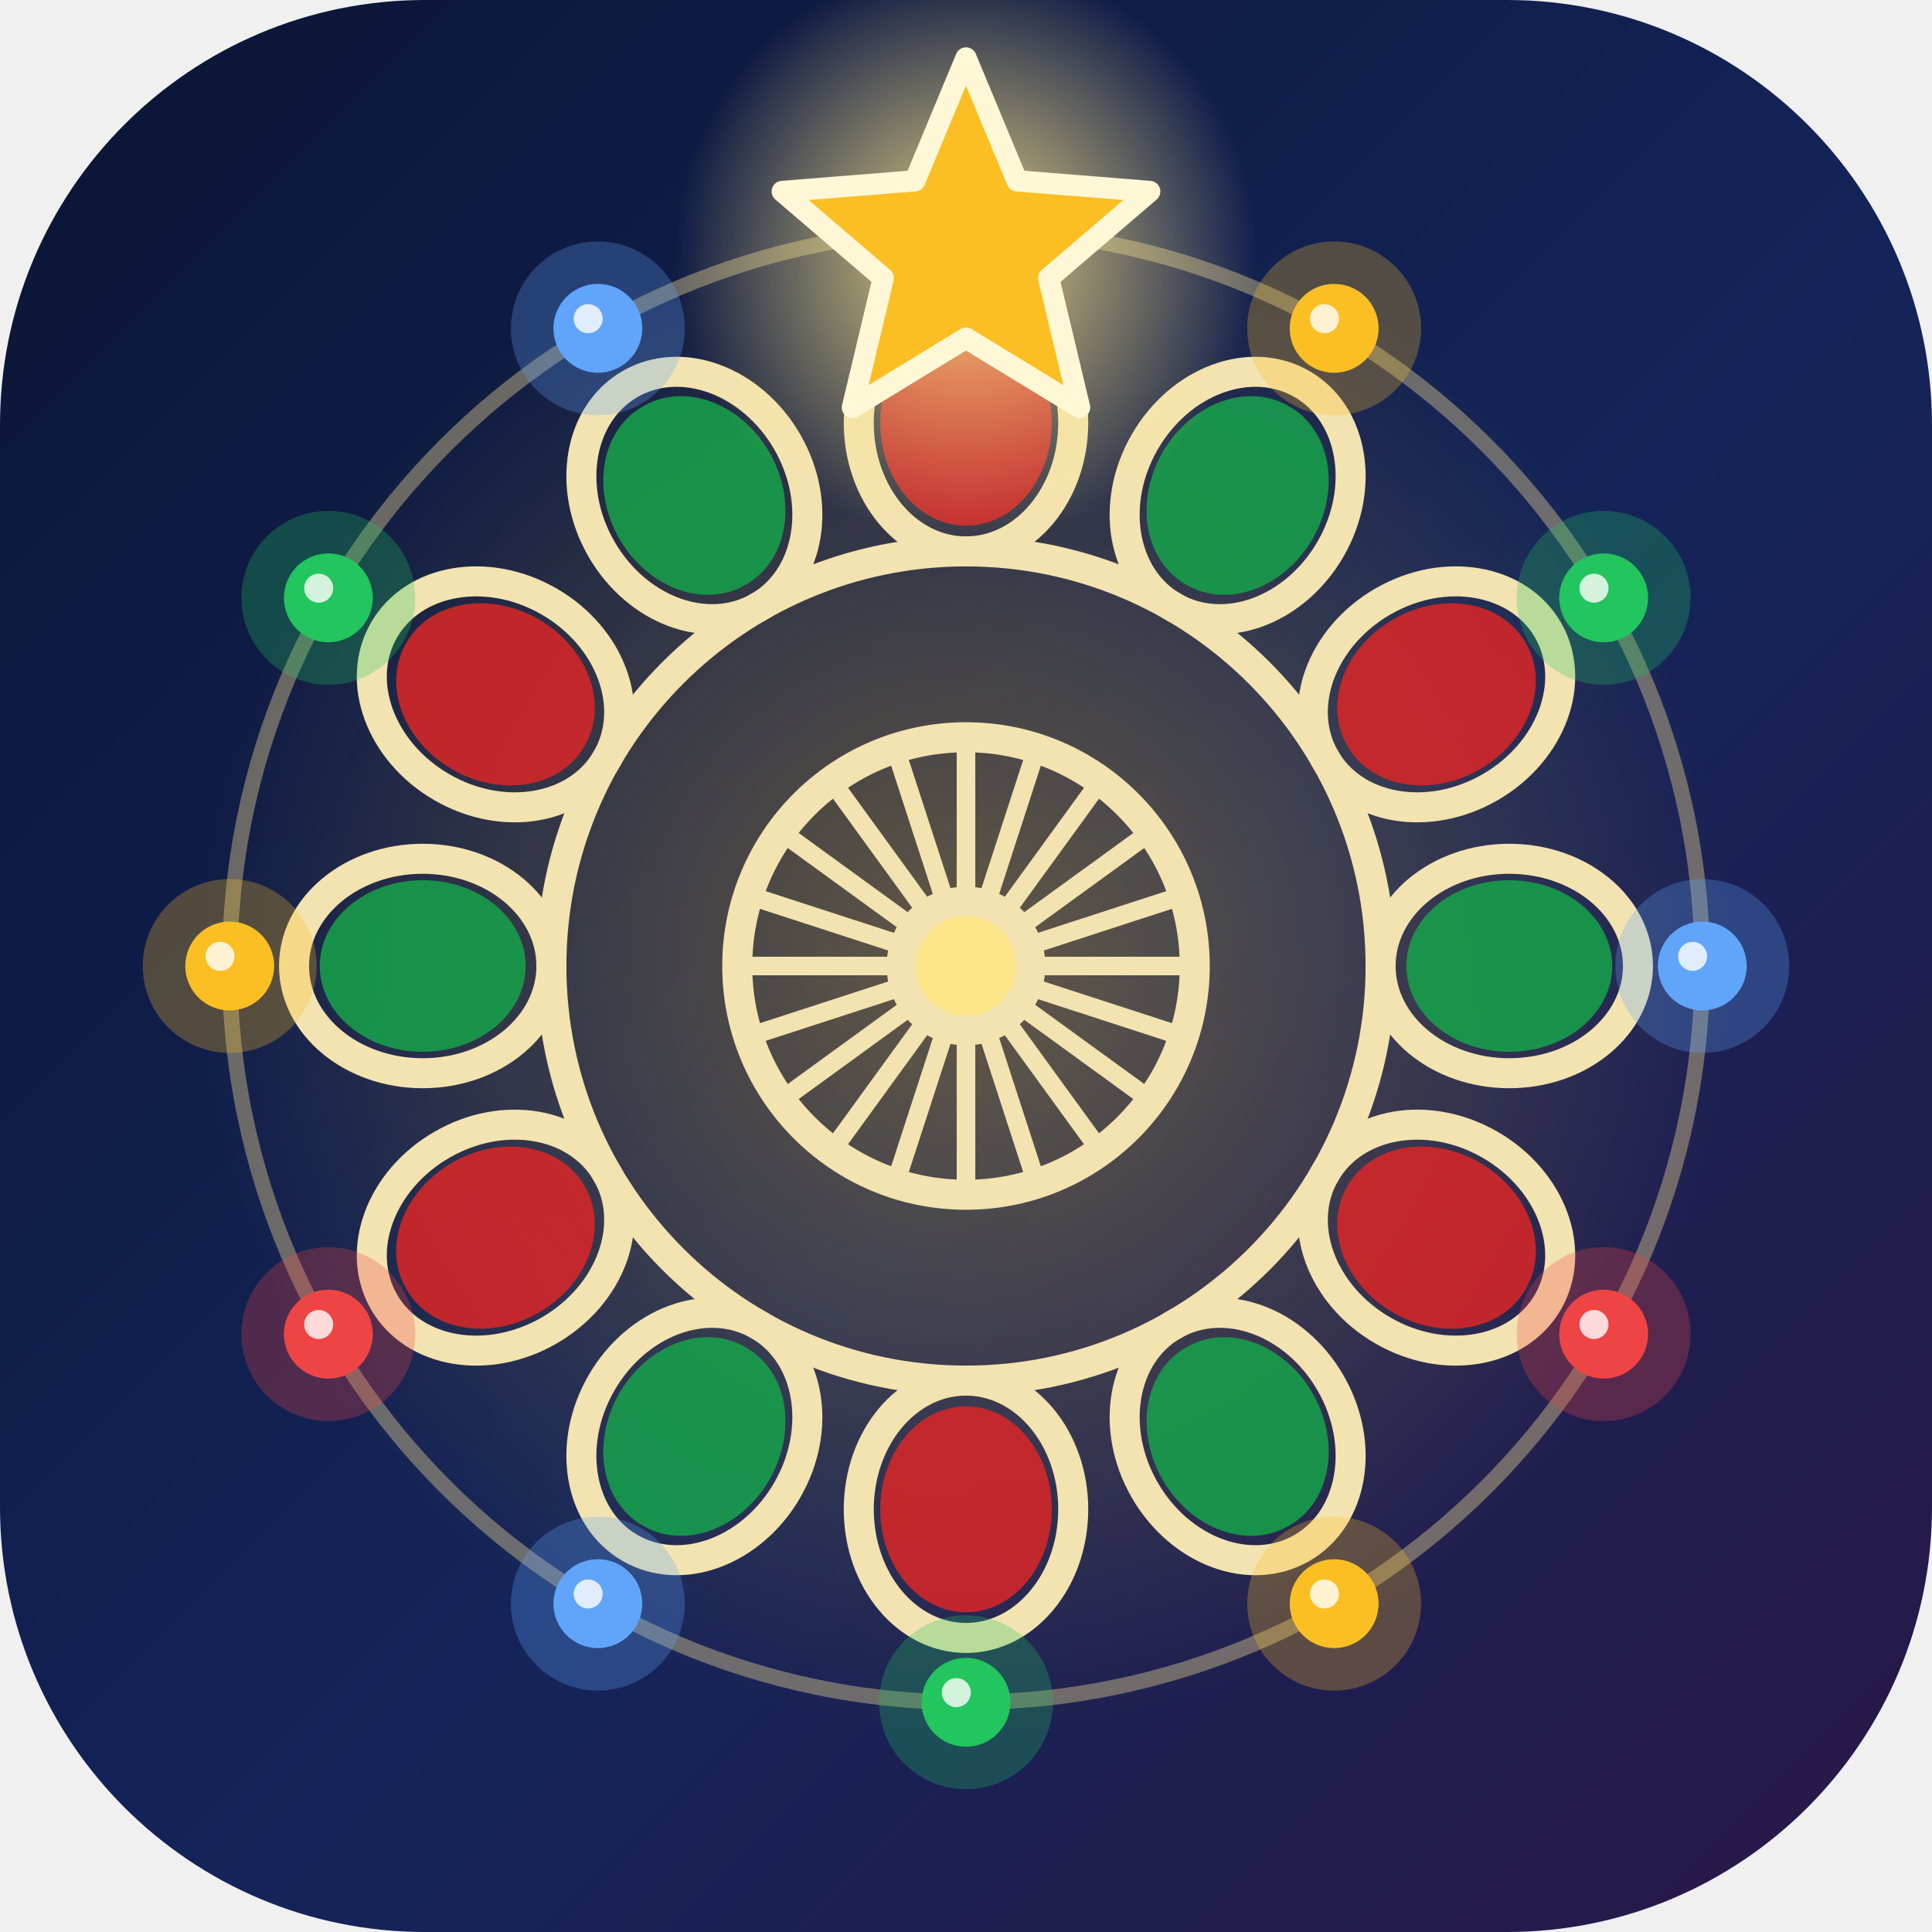
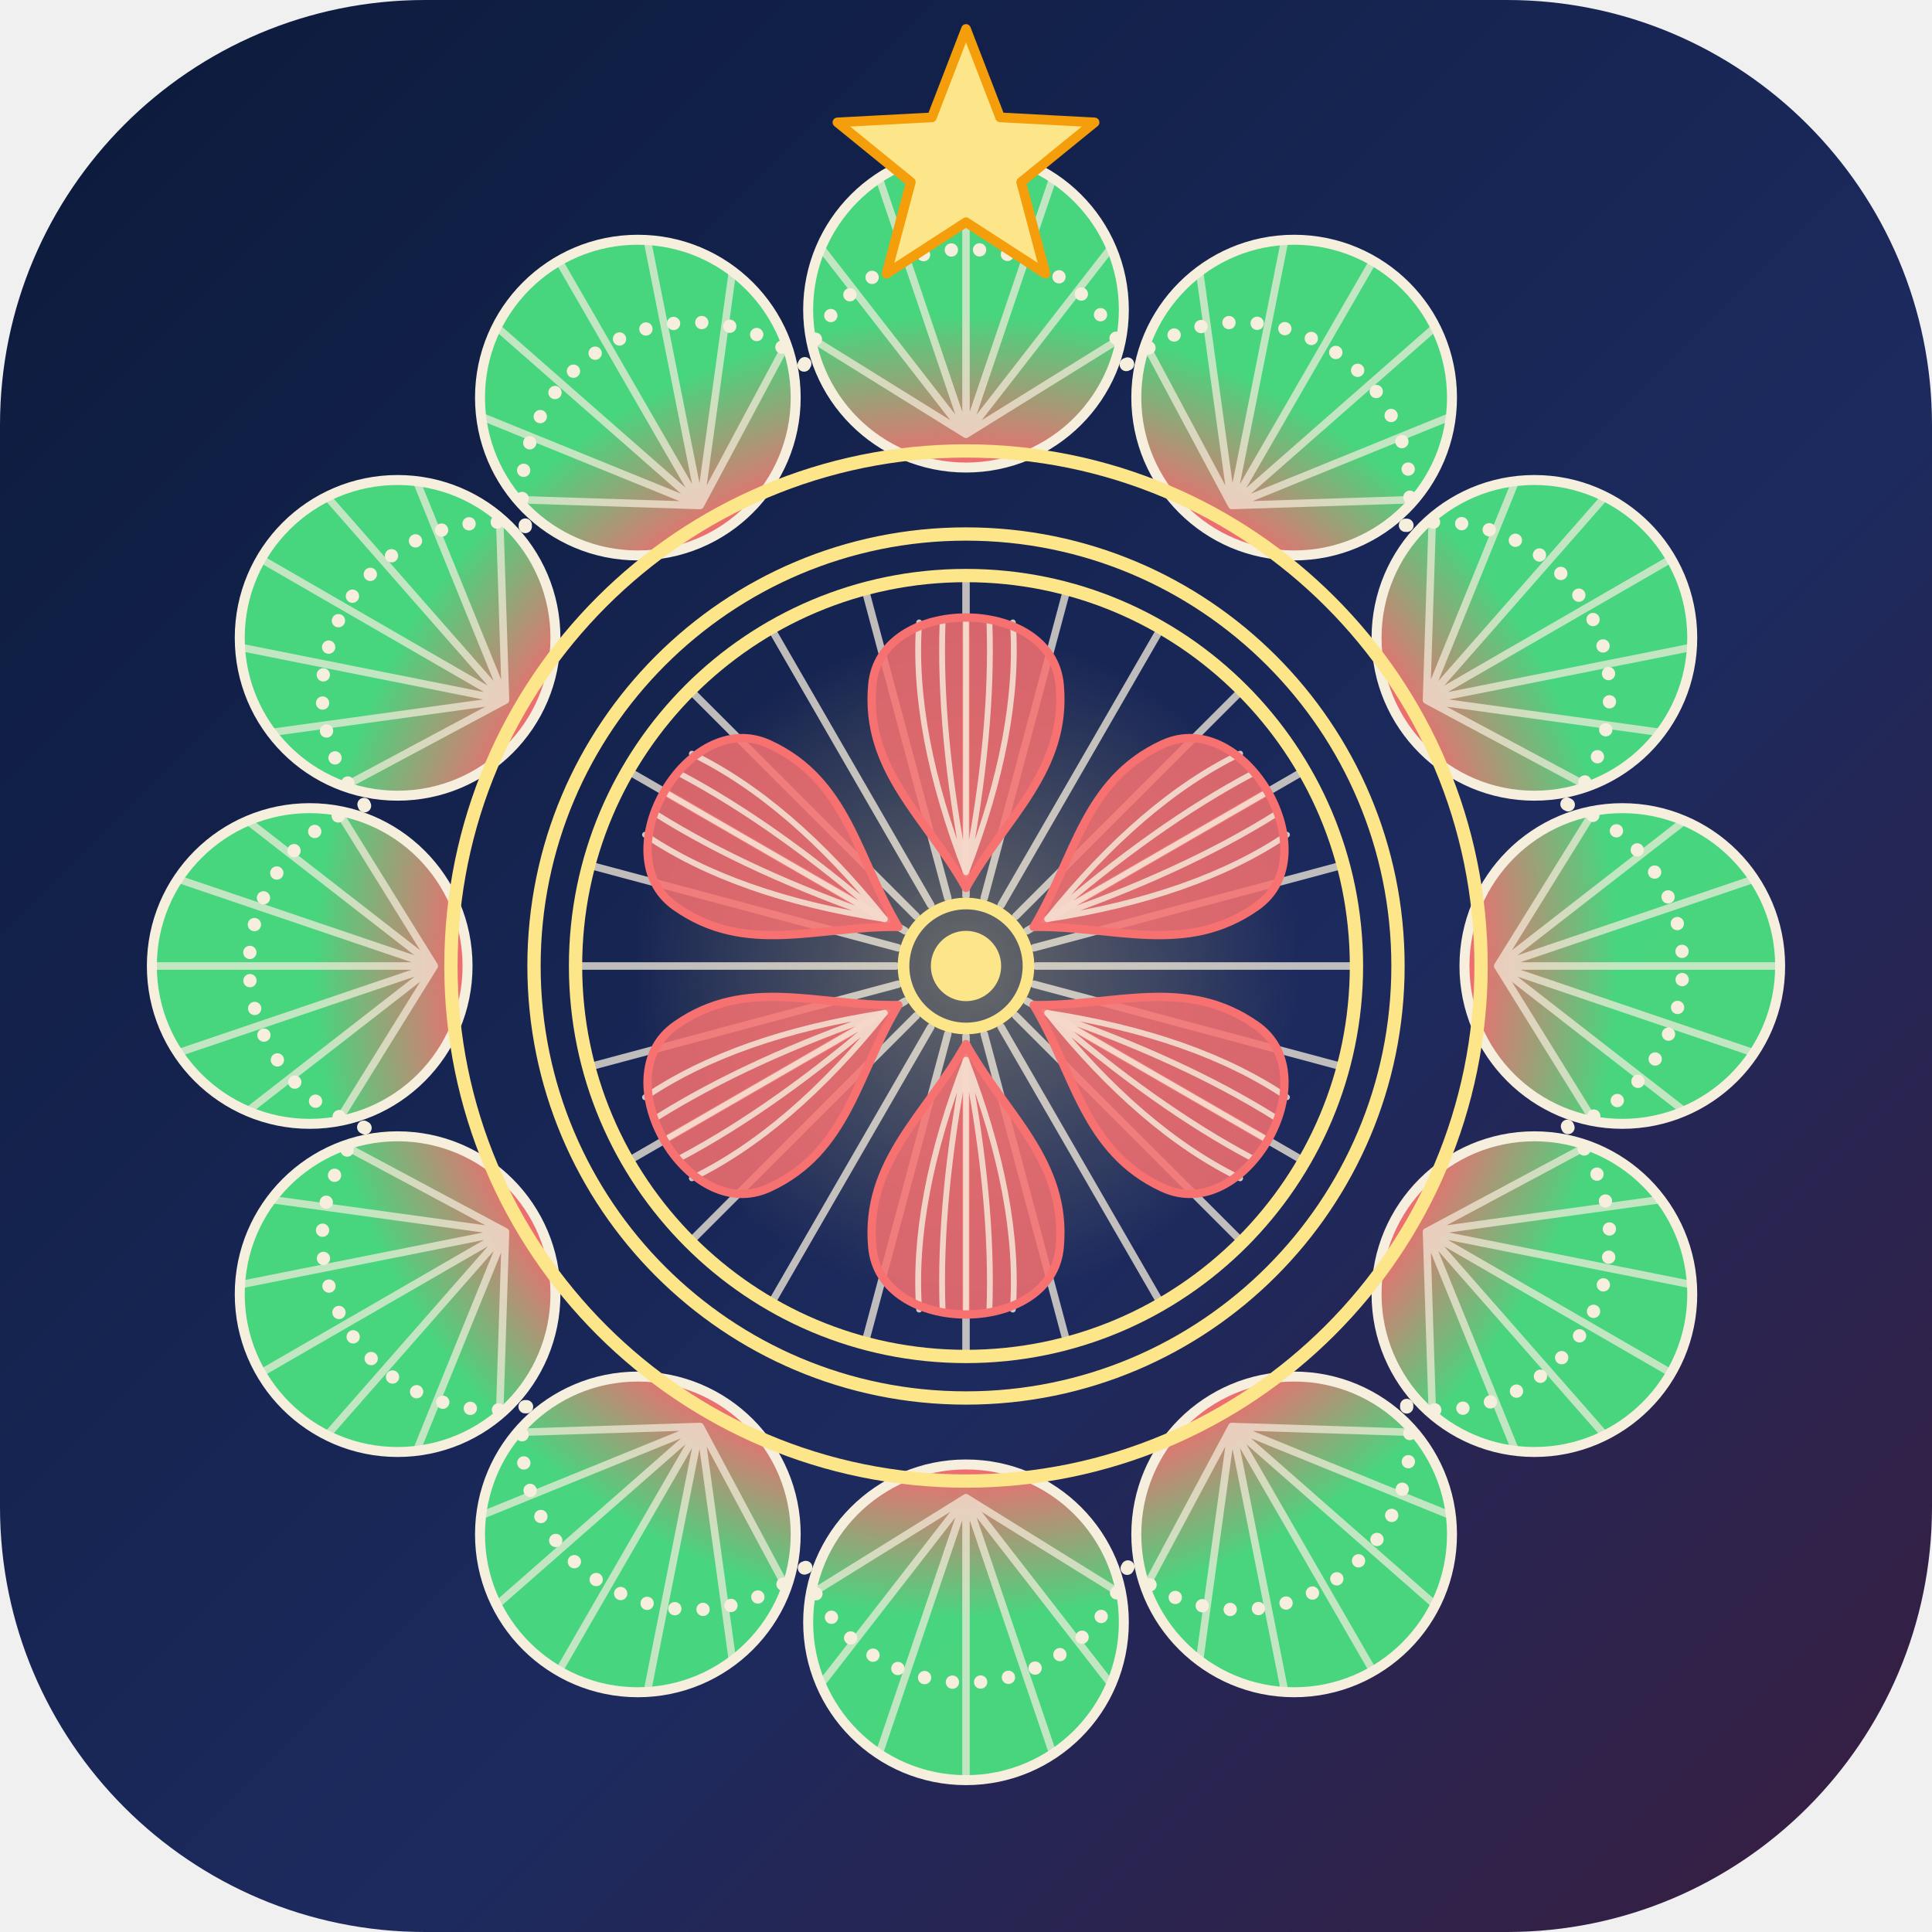
<svg xmlns="http://www.w3.org/2000/svg" viewBox="0 0 200 200">
  <defs>
    <linearGradient id="nvFondo" x1="0" y1="0" x2="1" y2="1">
-       <stop offset="0" stop-color="#0a1433" />
-       <stop offset=".55" stop-color="#14245a" />
-       <stop offset="1" stop-color="#2a1747" />
+       <stop offset="0" stop-color="#0b1a3a" />
+       <stop offset=".6" stop-color="#1c2a5e" />
+       <stop offset="1" stop-color="#3a1d3f" />
    </linearGradient>
-     <radialGradient id="nvCalido" cx=".5" cy=".5" r=".5">
-       <stop offset="0" stop-color="#fbbf24" stop-opacity=".35" />
-       <stop offset="1" stop-color="#fbbf24" stop-opacity="0" />
+     <radialGradient id="ndBrillo" cx=".5" cy=".5" r=".5">
+       <stop offset="0" stop-color="#fde68a" stop-opacity=".35" />
+       <stop offset="1" stop-color="#fde68a" stop-opacity="0" />
    </radialGradient>
-     <radialGradient id="nvEstrella" cx=".5" cy=".5" r=".5">
-       <stop offset="0" stop-color="#fde68a" stop-opacity=".9" />
-       <stop offset="1" stop-color="#fde68a" stop-opacity="0" />
+     <radialGradient id="nd4L" gradientUnits="userSpaceOnUse" cx="100" cy="100" r="98">
+       <stop offset="0.62" style="stop-color:#f87171" />
+       <stop offset="0.8" style="stop-color:#4ade80" />
+       <stop offset="1" style="stop-color:#4ade80" />
    </radialGradient>
  </defs>
  <rect width="200" height="200" rx="44" fill="url(#nvFondo)" />
-   <circle cx="100" cy="100" r="80" fill="url(#nvCalido)" />
-   <circle cx="100" cy="100" r="76.22" fill="none" stroke="#d6c38a" stroke-opacity=".45" stroke-width="1.6" />
-   <g transform="translate(26.00 26.00) scale(0.74)">
-     <g stroke="none">
-       <path d="M100.00 9.60A14.40 12.00 -90.00 1 0 100.00 38.40A14.40 12.00 -90.00 1 0 100.00 9.60ZM178.29 54.80A14.40 12.00 -30.00 1 0 153.35 69.20A14.40 12.00 -30.00 1 0 178.29 54.80ZM178.29 145.20A14.40 12.00 30.00 1 0 153.35 130.80A14.40 12.00 30.00 1 0 178.29 145.20ZM100.00 190.40A14.40 12.00 90.00 1 0 100.00 161.60A14.40 12.00 90.00 1 0 100.00 190.40ZM21.71 145.20A14.40 12.00 150.00 1 0 46.65 130.80A14.40 12.00 150.00 1 0 21.71 145.20ZM21.71 54.80A14.40 12.00 210.00 1 0 46.65 69.20A14.40 12.00 210.00 1 0 21.71 54.80Z" fill="#dc2626" fill-opacity="0.85" />
-       <path d="M145.20 21.71A14.40 12.00 -60.00 1 0 130.80 46.65A14.40 12.00 -60.00 1 0 145.20 21.71ZM190.40 100.00A14.40 12.00 0.00 1 0 161.60 100.00A14.40 12.00 0.00 1 0 190.40 100.00ZM145.20 178.29A14.40 12.00 60.00 1 0 130.80 153.35A14.40 12.00 60.00 1 0 145.20 178.29ZM54.80 178.29A14.40 12.00 120.00 1 0 69.20 153.35A14.40 12.00 120.00 1 0 54.80 178.29ZM9.60 100.00A14.40 12.00 180.00 1 0 38.40 100.00A14.40 12.00 180.00 1 0 9.60 100.00ZM54.80 21.71A14.40 12.00 240.00 1 0 69.20 46.65A14.40 12.00 240.00 1 0 54.80 21.71Z" fill="#16a34a" fill-opacity="0.85" />
+   <g transform="translate(14 14) scale(0.86)">
+     <circle cx="100" cy="100" r="40" fill="url(#ndBrillo)" />
+     <g stroke-linecap="round" stroke-linejoin="round">
+       <path d="M119 21A19 19 0 1 1 81 21A19 19 0 1 1 119 21M158.5 31.58A19 19 0 1 1 120.5 31.58A19 19 0 1 1 158.5 31.58M187.42 60.5A19 19 0 1 1 149.42 60.5A19 19 0 1 1 187.42 60.5M198 100A19 19 0 1 1 160 100A19 19 0 1 1 198 100M187.42 139.5A19 19 0 1 1 149.42 139.5A19 19 0 1 1 187.42 139.5M158.5 168.42A19 19 0 1 1 120.5 168.42A19 19 0 1 1 158.5 168.42M119 179A19 19 0 1 1 81 179A19 19 0 1 1 119 179M79.5 168.42A19 19 0 1 1 41.5 168.42A19 19 0 1 1 79.5 168.42M50.58 139.5A19 19 0 1 1 12.58 139.5A19 19 0 1 1 50.58 139.5M40 100A19 19 0 1 1 2 100A19 19 0 1 1 40 100M50.58 60.5A19 19 0 1 1 12.58 60.5A19 19 0 1 1 50.58 60.5M79.5 31.58A19 19 0 1 1 41.5 31.58A19 19 0 1 1 79.5 31.58" style="fill:url(#nd4L);fill-opacity:0.95" stroke="none" />
+       <path d="M100 36L81.3 24.39M100 36L82.53 13.53M100 36L89.53 5.14M100 36L100 2M100 36L110.47 5.14M100 36L117.47 13.53M100 36L118.7 24.39M132 44.57L121.62 25.17M132 44.57L128.11 16.38M132 44.57L138.37 12.62M132 44.57L149 15.13M132 44.57L156.49 23.08M132 44.57L158.36 33.85M132 44.57L154 43.86M155.43 68L156.14 46M155.43 68L166.15 41.64M155.43 68L176.92 43.51M155.43 68L184.87 51M155.43 68L187.38 61.63M155.43 68L183.62 71.89M155.43 68L174.83 78.38M164 100L175.61 81.3M164 100L186.47 82.53M164 100L194.86 89.53M164 100L198 100M164 100L194.86 110.47M164 100L186.47 117.47M164 100L175.61 118.7M155.43 132L174.83 121.62M155.43 132L183.62 128.11M155.43 132L187.38 138.37M155.43 132L184.87 149M155.43 132L176.92 156.49M155.43 132L166.15 158.36M155.43 132L156.14 154M132 155.43L154 156.14M132 155.43L158.36 166.15M132 155.43L156.49 176.92M132 155.43L149 184.87M132 155.43L138.37 187.38M132 155.43L128.11 183.62M132 155.43L121.62 174.83M100 164L118.7 175.61M100 164L117.47 186.47M100 164L110.47 194.86M100 164L100 198M100 164L89.53 194.86M100 164L82.53 186.47M100 164L81.3 175.61M68 155.43L78.38 174.83M68 155.43L71.89 183.62M68 155.43L61.63 187.38M68 155.43L51 184.87M68 155.43L43.51 176.92M68 155.43L41.64 166.15M68 155.43L46 156.14M44.57 132L43.86 154M44.57 132L33.85 158.36M44.57 132L23.08 156.49M44.57 132L15.13 149M44.57 132L12.62 138.37M44.57 132L16.38 128.11M44.57 132L25.17 121.62M36 100L24.39 118.7M36 100L13.53 117.47M36 100L5.14 110.47M36 100L2 100M36 100L5.14 89.53M36 100L13.53 82.53M36 100L24.39 81.3M44.57 68L25.17 78.38M44.57 68L16.38 71.89M44.57 68L12.62 61.63M44.57 68L15.13 51M44.57 68L23.08 43.51M44.57 68L33.85 41.64M44.57 68L43.86 46M68 44.57L46 43.86M68 44.57L41.64 33.85M68 44.57L43.51 23.08M68 44.57L51 15.13M68 44.57L61.63 12.62M68 44.57L71.89 16.38M68 44.57L78.38 25.17" style="stroke:#f7efdd" fill="none" stroke-width="0.9" stroke-opacity=".7" />
+       <path d="M119 21A19 19 0 1 1 81 21A19 19 0 1 1 119 21M158.5 31.58A19 19 0 1 1 120.5 31.58A19 19 0 1 1 158.5 31.58M187.42 60.5A19 19 0 1 1 149.42 60.5A19 19 0 1 1 187.42 60.5M198 100A19 19 0 1 1 160 100A19 19 0 1 1 198 100M187.42 139.5A19 19 0 1 1 149.42 139.5A19 19 0 1 1 187.42 139.5M158.5 168.42A19 19 0 1 1 120.5 168.42A19 19 0 1 1 158.5 168.42M119 179A19 19 0 1 1 81 179A19 19 0 1 1 119 179M79.5 168.42A19 19 0 1 1 41.5 168.42A19 19 0 1 1 79.5 168.42M50.58 139.5A19 19 0 1 1 12.58 139.5A19 19 0 1 1 50.58 139.5M40 100A19 19 0 1 1 2 100A19 19 0 1 1 40 100M50.58 60.5A19 19 0 1 1 12.58 60.5A19 19 0 1 1 50.58 60.5M79.5 31.58A19 19 0 1 1 41.5 31.58A19 19 0 1 1 79.5 31.58" style="stroke:#f7efdd" fill="none" stroke-width="1.2" />
+       <path d="M80.51 27.66A20.6 20.6 0 0 1 119.49 27.66M119.29 27.6A20.6 20.6 0 0 1 153.05 47.1M152.9 46.95A20.6 20.6 0 0 1 172.4 80.71M172.34 80.51A20.6 20.6 0 0 1 172.34 119.49M172.4 119.29A20.6 20.6 0 0 1 152.9 153.05M153.05 152.9A20.6 20.6 0 0 1 119.29 172.4M119.49 172.34A20.6 20.6 0 0 1 80.51 172.34M80.71 172.4A20.6 20.6 0 0 1 46.95 152.9M47.1 153.05A20.6 20.6 0 0 1 27.6 119.29M27.66 119.49A20.6 20.6 0 0 1 27.66 80.51M27.6 80.71A20.6 20.6 0 0 1 47.1 46.95M46.95 47.1A20.6 20.6 0 0 1 80.71 27.6" style="stroke:#f7efdd" fill="none" stroke-width="1.6" stroke-dasharray="0 3.4" stroke-linecap="round" />
+       <path d="M162 100A62 62 0 1 1 38 100A62 62 0 1 1 162 100" style="fill:url(#nd4F);fill-opacity:0" stroke="none" />
+       <path d="M162 100A62 62 0 1 1 38 100A62 62 0 1 1 162 100M162 100A62 62 0 1 1 38 100A62 62 0 1 1 162 100M152 100A52 52 0 1 1 48 100A52 52 0 1 1 152 100" style="stroke:#fde68a" fill="none" stroke-width="1.6" />
+       <path d="M108.46 100L147 100M108.17 102.19L145.4 112.16M107.33 104.23L140.7 123.5M105.98 105.98L133.23 133.23M104.23 107.33L123.5 140.7M102.19 108.17L112.16 145.4M100 108.46L100 147M97.81 108.17L87.84 145.4M95.77 107.33L76.5 140.7M94.02 105.98L66.77 133.23M92.67 104.23L59.3 123.5M91.83 102.19L54.6 112.16M91.54 100L53 100M91.83 97.81L54.6 87.84M92.67 95.77L59.3 76.5M94.02 94.02L66.77 66.77M95.77 92.67L76.5 59.3M97.81 91.83L87.84 54.6M100 91.54L100 53M102.19 91.83L112.16 54.6M104.23 92.67L123.5 59.3M105.98 94.02L133.23 66.77M107.33 95.77L140.7 76.5M108.17 97.81L145.4 87.84" style="stroke:#f7efdd" fill="none" stroke-width="0.9" stroke-opacity=".75" />
+       <path d="M100 90.6C104.7 82.14 112.22 76.5 111.28 66.16C110.34 55.35 89.66 55.35 88.72 66.16C87.78 76.5 95.3 82.14 100 90.6ZM108.14 95.3C117.82 95.14 126.46 98.83 134.95 92.85C143.84 86.63 133.5 68.72 123.67 73.31C114.24 77.67 113.12 87 108.14 95.3ZM108.14 104.7C113.12 113 114.24 122.33 123.67 126.69C133.5 131.28 143.84 113.37 134.95 107.15C126.46 101.17 117.82 104.86 108.14 104.7ZM100 109.4C95.3 117.86 87.78 123.5 88.72 133.84C89.66 144.65 110.34 144.65 111.28 133.84C112.22 123.5 104.7 117.86 100 109.4ZM91.86 104.7C82.18 104.86 73.54 101.17 65.05 107.15C56.16 113.37 66.5 131.28 76.33 126.69C85.76 122.33 86.88 113 91.86 104.7ZM91.86 95.3C86.88 87 85.76 77.67 76.33 73.31C66.5 68.72 56.16 86.63 65.05 92.85C73.54 98.83 82.18 95.14 91.86 95.3Z" style="fill:#f87171;fill-opacity:0.85" stroke="none" />
+       <path d="M100 88.72Q93.42 71.8 94.36 58.64M100 88.72Q96.71 71.8 97.18 58.64M100 88.72Q100 71.8 100 58.64M100 88.72Q103.29 71.8 102.82 58.64M100 88.72Q106.58 71.8 105.64 58.64M109.77 94.36Q121.13 80.2 133 74.44M109.77 94.36Q122.78 83.05 134.41 76.88M109.77 94.36Q124.42 85.9 135.82 79.32M109.77 94.36Q126.07 88.75 137.23 81.76M109.77 94.36Q127.71 91.6 138.64 84.2M109.77 105.64Q127.71 108.4 138.64 115.8M109.77 105.64Q126.07 111.25 137.23 118.24M109.77 105.64Q124.42 114.1 135.82 120.68M109.77 105.64Q122.78 116.95 134.41 123.12M109.77 105.64Q121.13 119.8 133 125.56M100 111.28Q106.58 128.2 105.64 141.36M100 111.28Q103.29 128.2 102.82 141.36M100 111.28Q100 128.2 100 141.36M100 111.28Q96.71 128.2 97.18 141.36M100 111.28Q93.42 128.2 94.36 141.36M90.23 105.64Q78.87 119.8 67 125.56M90.23 105.64Q77.22 116.95 65.59 123.12M90.23 105.64Q75.58 114.1 64.18 120.68M90.23 105.64Q73.93 111.25 62.77 118.24M90.23 105.64Q72.29 108.4 61.36 115.8M90.23 94.36Q72.29 91.6 61.36 84.2M90.23 94.36Q73.93 88.75 62.77 81.76M90.23 94.36Q75.58 85.9 64.18 79.32M90.23 94.36Q77.22 83.05 65.59 76.88M90.23 94.36Q78.87 80.2 67 74.44" style="stroke:#f7efdd" fill="none" stroke-width="0.7" stroke-opacity=".8" />
+       <path d="M100 90.6C104.7 82.14 112.22 76.5 111.28 66.16C110.34 55.35 89.66 55.35 88.72 66.16C87.78 76.5 95.3 82.14 100 90.6ZM108.14 95.3C117.82 95.14 126.46 98.83 134.95 92.85C143.84 86.63 133.5 68.72 123.67 73.31C114.24 77.67 113.12 87 108.14 95.3ZM108.14 104.7C113.12 113 114.24 122.33 123.67 126.69C133.5 131.28 143.84 113.37 134.95 107.15C126.46 101.17 117.82 104.86 108.14 104.7ZM100 109.4C95.3 117.86 87.78 123.5 88.72 133.84C89.66 144.65 110.34 144.65 111.28 133.84C112.22 123.5 104.7 117.86 100 109.4ZM91.86 104.7C82.18 104.86 73.54 101.17 65.05 107.15C56.16 113.37 66.5 131.28 76.33 126.69C85.76 122.33 86.88 113 91.86 104.7ZM91.86 95.3C86.88 87 85.76 77.67 76.33 73.31C66.5 68.72 56.16 86.63 65.05 92.85C73.54 98.83 82.18 95.14 91.86 95.3Z" style="stroke:#f87171" fill="none" stroke-width="1" />
+       <path d="M147 100A47 47 0 1 1 53 100A47 47 0 1 1 147 100" style="stroke:#fde68a" fill="none" stroke-width="1.6" />
+       <path d="M107.52 100A7.52 7.52 0 1 1 92.48 100A7.52 7.52 0 1 1 107.52 100" style="stroke:#fde68a" fill="none" stroke-width="1.4" />
+       <path d="M104.23 100A4.23 4.23 0 1 1 95.77 100A4.23 4.23 0 1 1 104.23 100" style="fill:#fde68a;fill-opacity:1" stroke="none" />
    </g>
-     <g fill="none" stroke="#f3e3b0" stroke-linecap="round" stroke-linejoin="round">
-       <path d="M100.00 6.00A18.00 15.00 -90.00 1 0 100.00 42.00A18.00 15.00 -90.00 1 0 100.00 6.00ZM147.00 18.59A18.00 15.00 -60.00 1 0 129.00 49.77A18.00 15.00 -60.00 1 0 147.00 18.59ZM181.41 53.00A18.00 15.00 -30.00 1 0 150.23 71.00A18.00 15.00 -30.00 1 0 181.41 53.00ZM194.00 100.00A18.00 15.00 0.00 1 0 158.00 100.00A18.00 15.00 0.00 1 0 194.00 100.00ZM181.41 147.00A18.00 15.00 30.00 1 0 150.23 129.00A18.00 15.00 30.00 1 0 181.41 147.00ZM147.00 181.41A18.00 15.00 60.00 1 0 129.00 150.23A18.00 15.00 60.00 1 0 147.00 181.41ZM100.00 194.00A18.00 15.00 90.00 1 0 100.00 158.00A18.00 15.00 90.00 1 0 100.00 194.00ZM53.00 181.41A18.00 15.00 120.00 1 0 71.00 150.23A18.00 15.00 120.00 1 0 53.00 181.41ZM18.59 147.00A18.00 15.00 150.00 1 0 49.77 129.00A18.00 15.00 150.00 1 0 18.59 147.00ZM6.00 100.00A18.00 15.00 180.00 1 0 42.00 100.00A18.00 15.00 180.00 1 0 6.00 100.00ZM18.59 53.00A18.00 15.00 210.00 1 0 49.77 71.00A18.00 15.00 210.00 1 0 18.59 53.00ZM53.00 18.59A18.00 15.00 240.00 1 0 71.00 49.77A18.00 15.00 240.00 1 0 53.00 18.59Z" stroke-width="4.2" />
-       <path d="M109.00 100A9.00 9.00 0 1 0 91.00 100A9.00 9.00 0 1 0 109.00 100ZM132.00 100A32.00 32.00 0 1 0 68.00 100A32.00 32.00 0 1 0 132.00 100ZM158.00 100A58.00 58.00 0 1 0 42.00 100A58.00 58.00 0 1 0 158.00 100Z" stroke-width="4.2" />
-       <path d="M109.00 100.00L130.00 100.00M108.56 102.78L128.53 109.27M107.28 105.29L124.27 117.63M105.29 107.28L117.63 124.27M102.78 108.56L109.27 128.53M100.00 109.00L100.00 130.00M97.22 108.56L90.73 128.53M94.71 107.28L82.37 124.27M92.72 105.29L75.73 117.63M91.44 102.78L71.47 109.27M91.00 100.00L70.00 100.00M91.44 97.22L71.47 90.73M92.72 94.71L75.73 82.37M94.71 92.72L82.37 75.73M97.22 91.44L90.73 71.47M100.00 91.00L100.00 70.00M102.78 91.44L109.27 71.47M105.29 92.72L117.63 75.73M107.28 94.71L124.27 82.37M108.56 97.22L128.53 90.73" stroke-width="2.6" />
-     </g>
-     <circle cx="100" cy="100" r="7" fill="#fde68a" />
  </g>
-   <circle cx="138.11" cy="33.99" r="9" fill="#fbbf24" opacity=".28" />
-   <circle cx="138.11" cy="33.99" r="4.6" fill="#fbbf24" />
-   <circle cx="137.11" cy="32.99" r="1.5" fill="#fff" opacity=".8" />
-   <circle cx="166.01" cy="61.89" r="9" fill="#22c55e" opacity=".28" />
-   <circle cx="166.01" cy="61.89" r="4.6" fill="#22c55e" />
-   <circle cx="165.01" cy="60.89" r="1.5" fill="#fff" opacity=".8" />
-   <circle cx="176.22" cy="100.00" r="9" fill="#60a5fa" opacity=".28" />
-   <circle cx="176.22" cy="100.00" r="4.6" fill="#60a5fa" />
-   <circle cx="175.22" cy="99.00" r="1.5" fill="#fff" opacity=".8" />
-   <circle cx="166.01" cy="138.11" r="9" fill="#ef4444" opacity=".28" />
-   <circle cx="166.01" cy="138.11" r="4.6" fill="#ef4444" />
-   <circle cx="165.01" cy="137.11" r="1.5" fill="#fff" opacity=".8" />
-   <circle cx="138.11" cy="166.01" r="9" fill="#fbbf24" opacity=".28" />
-   <circle cx="138.11" cy="166.01" r="4.6" fill="#fbbf24" />
-   <circle cx="137.11" cy="165.01" r="1.5" fill="#fff" opacity=".8" />
-   <circle cx="100.00" cy="176.22" r="9" fill="#22c55e" opacity=".28" />
-   <circle cx="100.00" cy="176.22" r="4.6" fill="#22c55e" />
-   <circle cx="99.00" cy="175.22" r="1.5" fill="#fff" opacity=".8" />
-   <circle cx="61.89" cy="166.01" r="9" fill="#60a5fa" opacity=".28" />
-   <circle cx="61.89" cy="166.01" r="4.6" fill="#60a5fa" />
-   <circle cx="60.89" cy="165.01" r="1.5" fill="#fff" opacity=".8" />
-   <circle cx="33.99" cy="138.11" r="9" fill="#ef4444" opacity=".28" />
-   <circle cx="33.99" cy="138.11" r="4.6" fill="#ef4444" />
-   <circle cx="32.99" cy="137.11" r="1.5" fill="#fff" opacity=".8" />
-   <circle cx="23.78" cy="100.00" r="9" fill="#fbbf24" opacity=".28" />
-   <circle cx="23.78" cy="100.00" r="4.6" fill="#fbbf24" />
-   <circle cx="22.78" cy="99.00" r="1.5" fill="#fff" opacity=".8" />
-   <circle cx="33.99" cy="61.89" r="9" fill="#22c55e" opacity=".28" />
-   <circle cx="33.99" cy="61.89" r="4.6" fill="#22c55e" />
-   <circle cx="32.99" cy="60.89" r="1.5" fill="#fff" opacity=".8" />
-   <circle cx="61.89" cy="33.99" r="9" fill="#60a5fa" opacity=".28" />
-   <circle cx="61.89" cy="33.99" r="4.6" fill="#60a5fa" />
-   <circle cx="60.89" cy="32.99" r="1.5" fill="#fff" opacity=".8" />
-   <circle cx="100.00" cy="26.00" r="30" fill="url(#nvEstrella)" />
-   <path d="M100.00 6.00L105.29 18.72L119.02 19.82L108.56 28.78L111.76 42.18L100.00 35.00L88.24 42.18L91.44 28.78L80.98 19.82L94.71 18.72Z" fill="#fbbf24" stroke="#fff7d6" stroke-width="2.2" stroke-linejoin="round" />
+   <path d="M100 3L103.53 12.15L113.31 12.67L105.71 18.85L108.23 28.33L100 23L91.77 28.33L94.29 18.85L86.69 12.67L96.47 12.15Z" fill="#fde68a" stroke="#f59e0b" stroke-width="1" stroke-linejoin="round" />
</svg>
